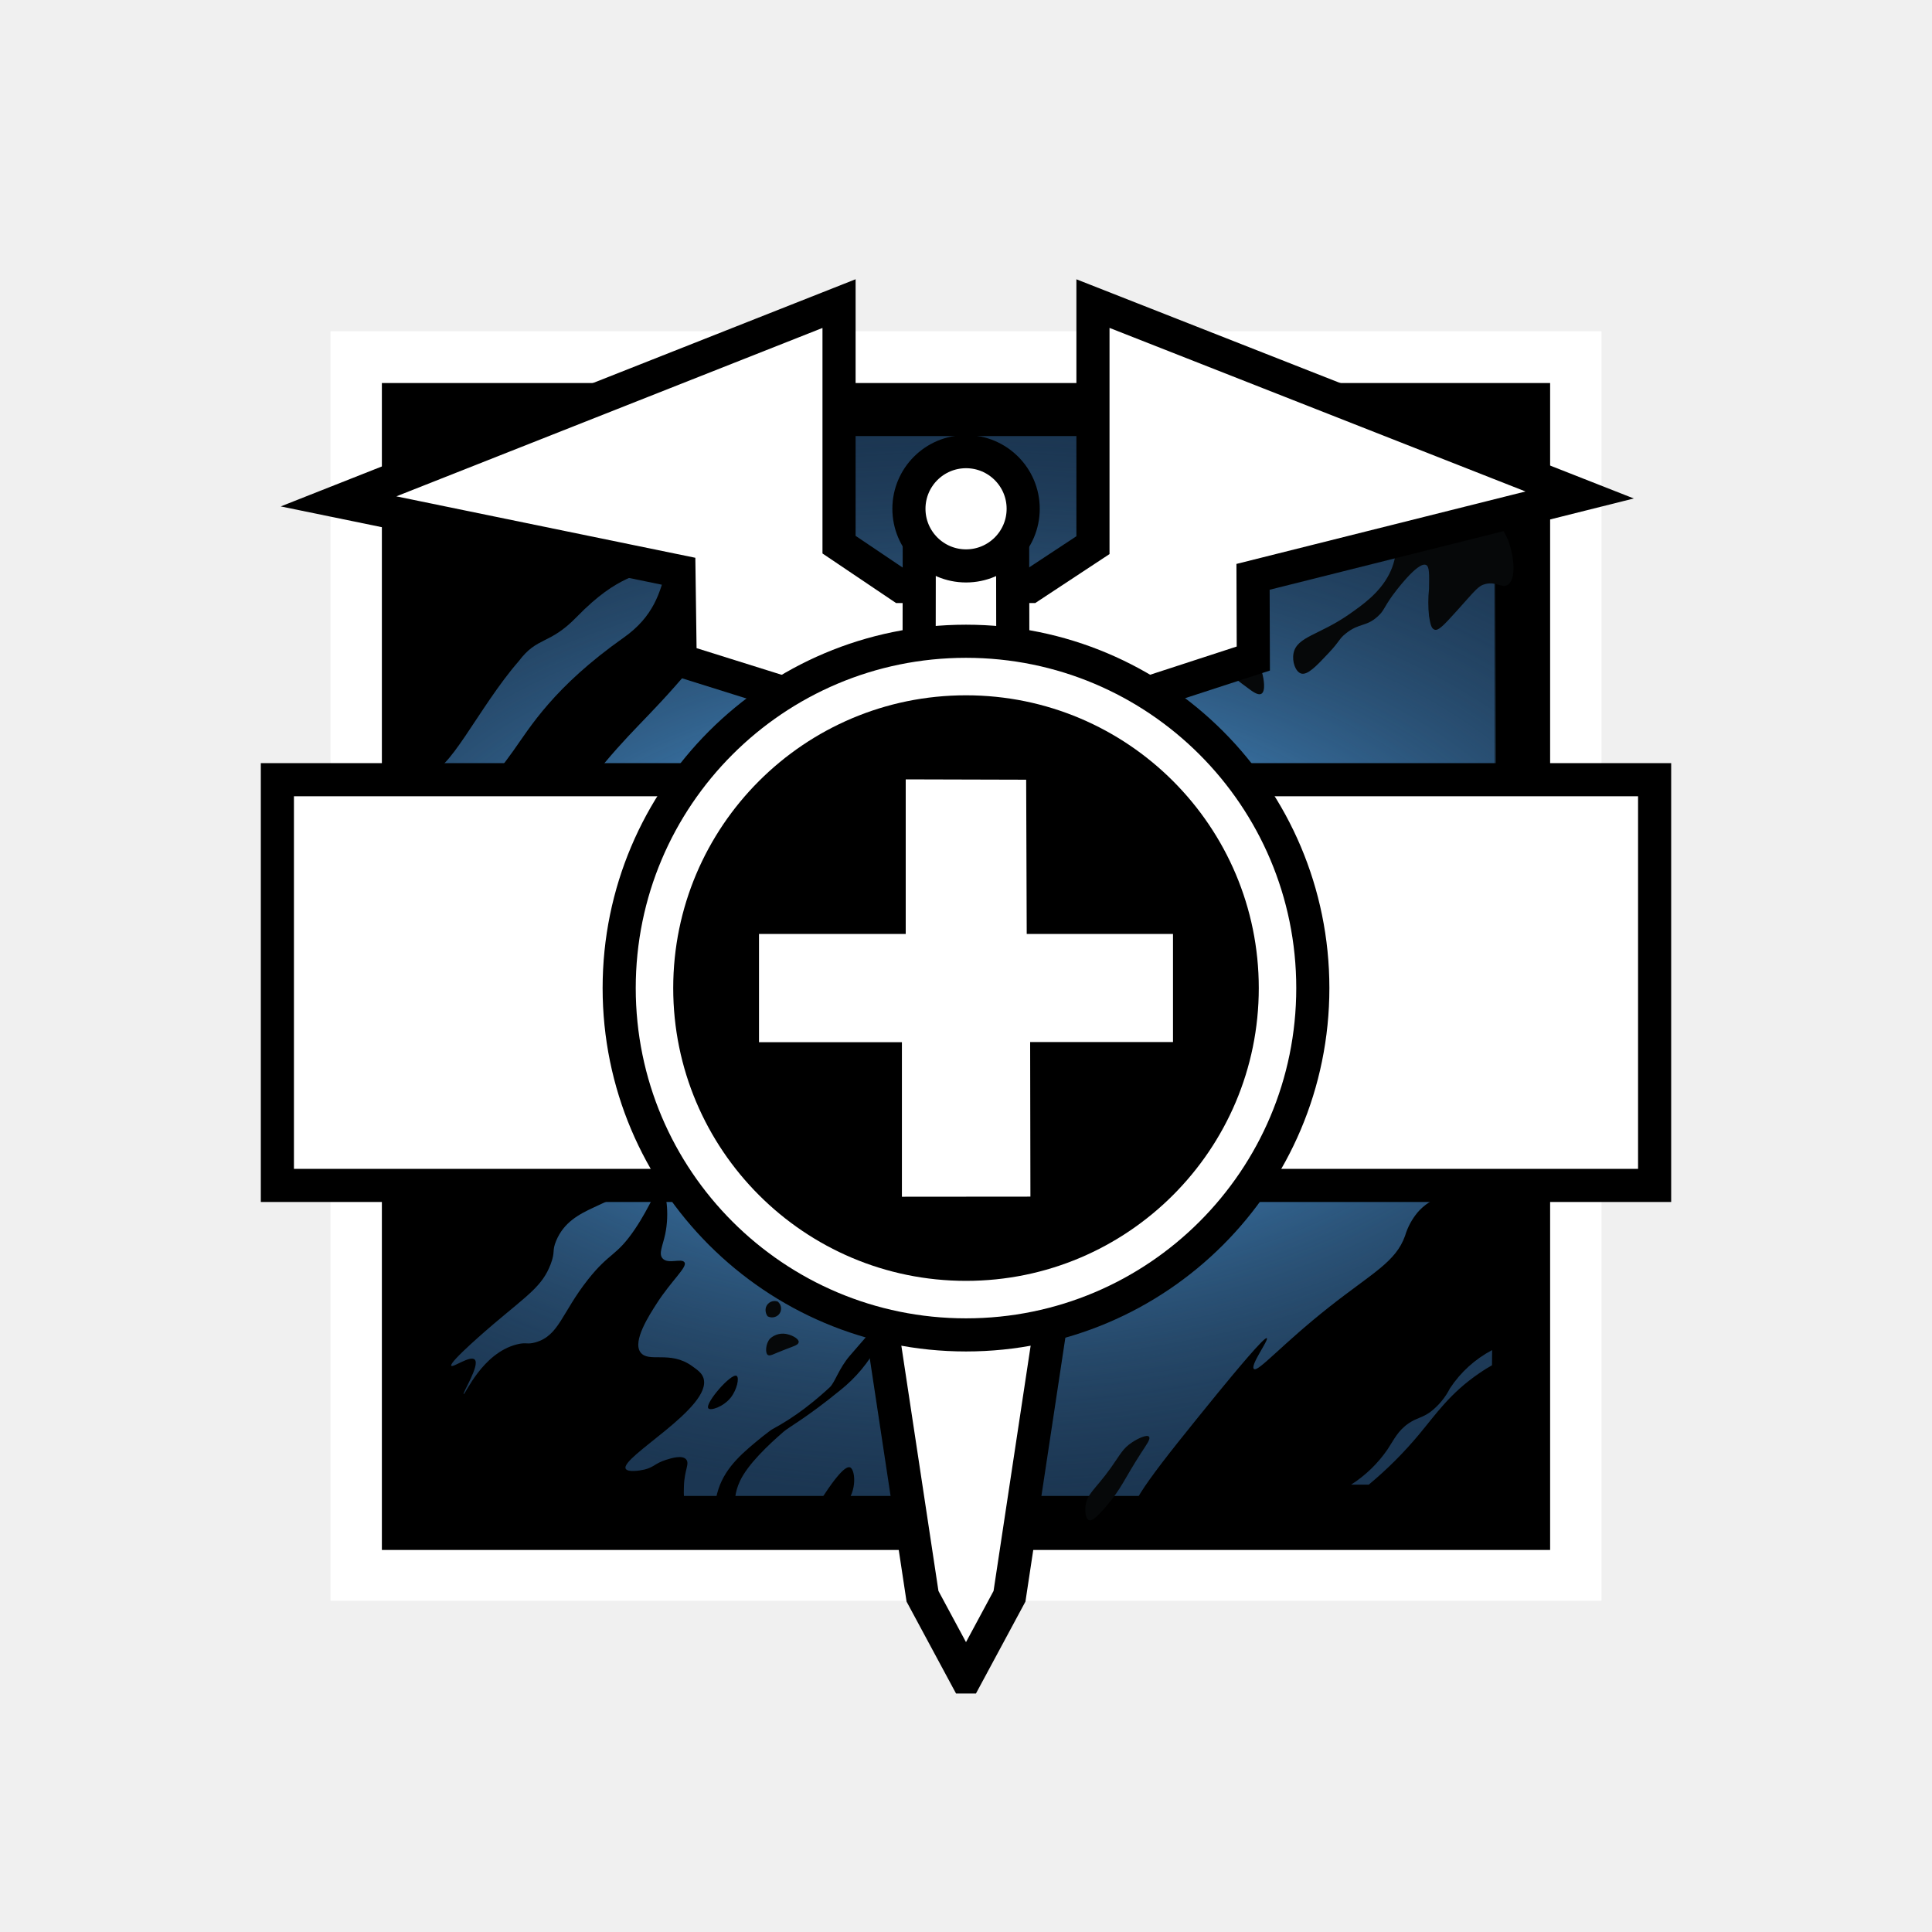
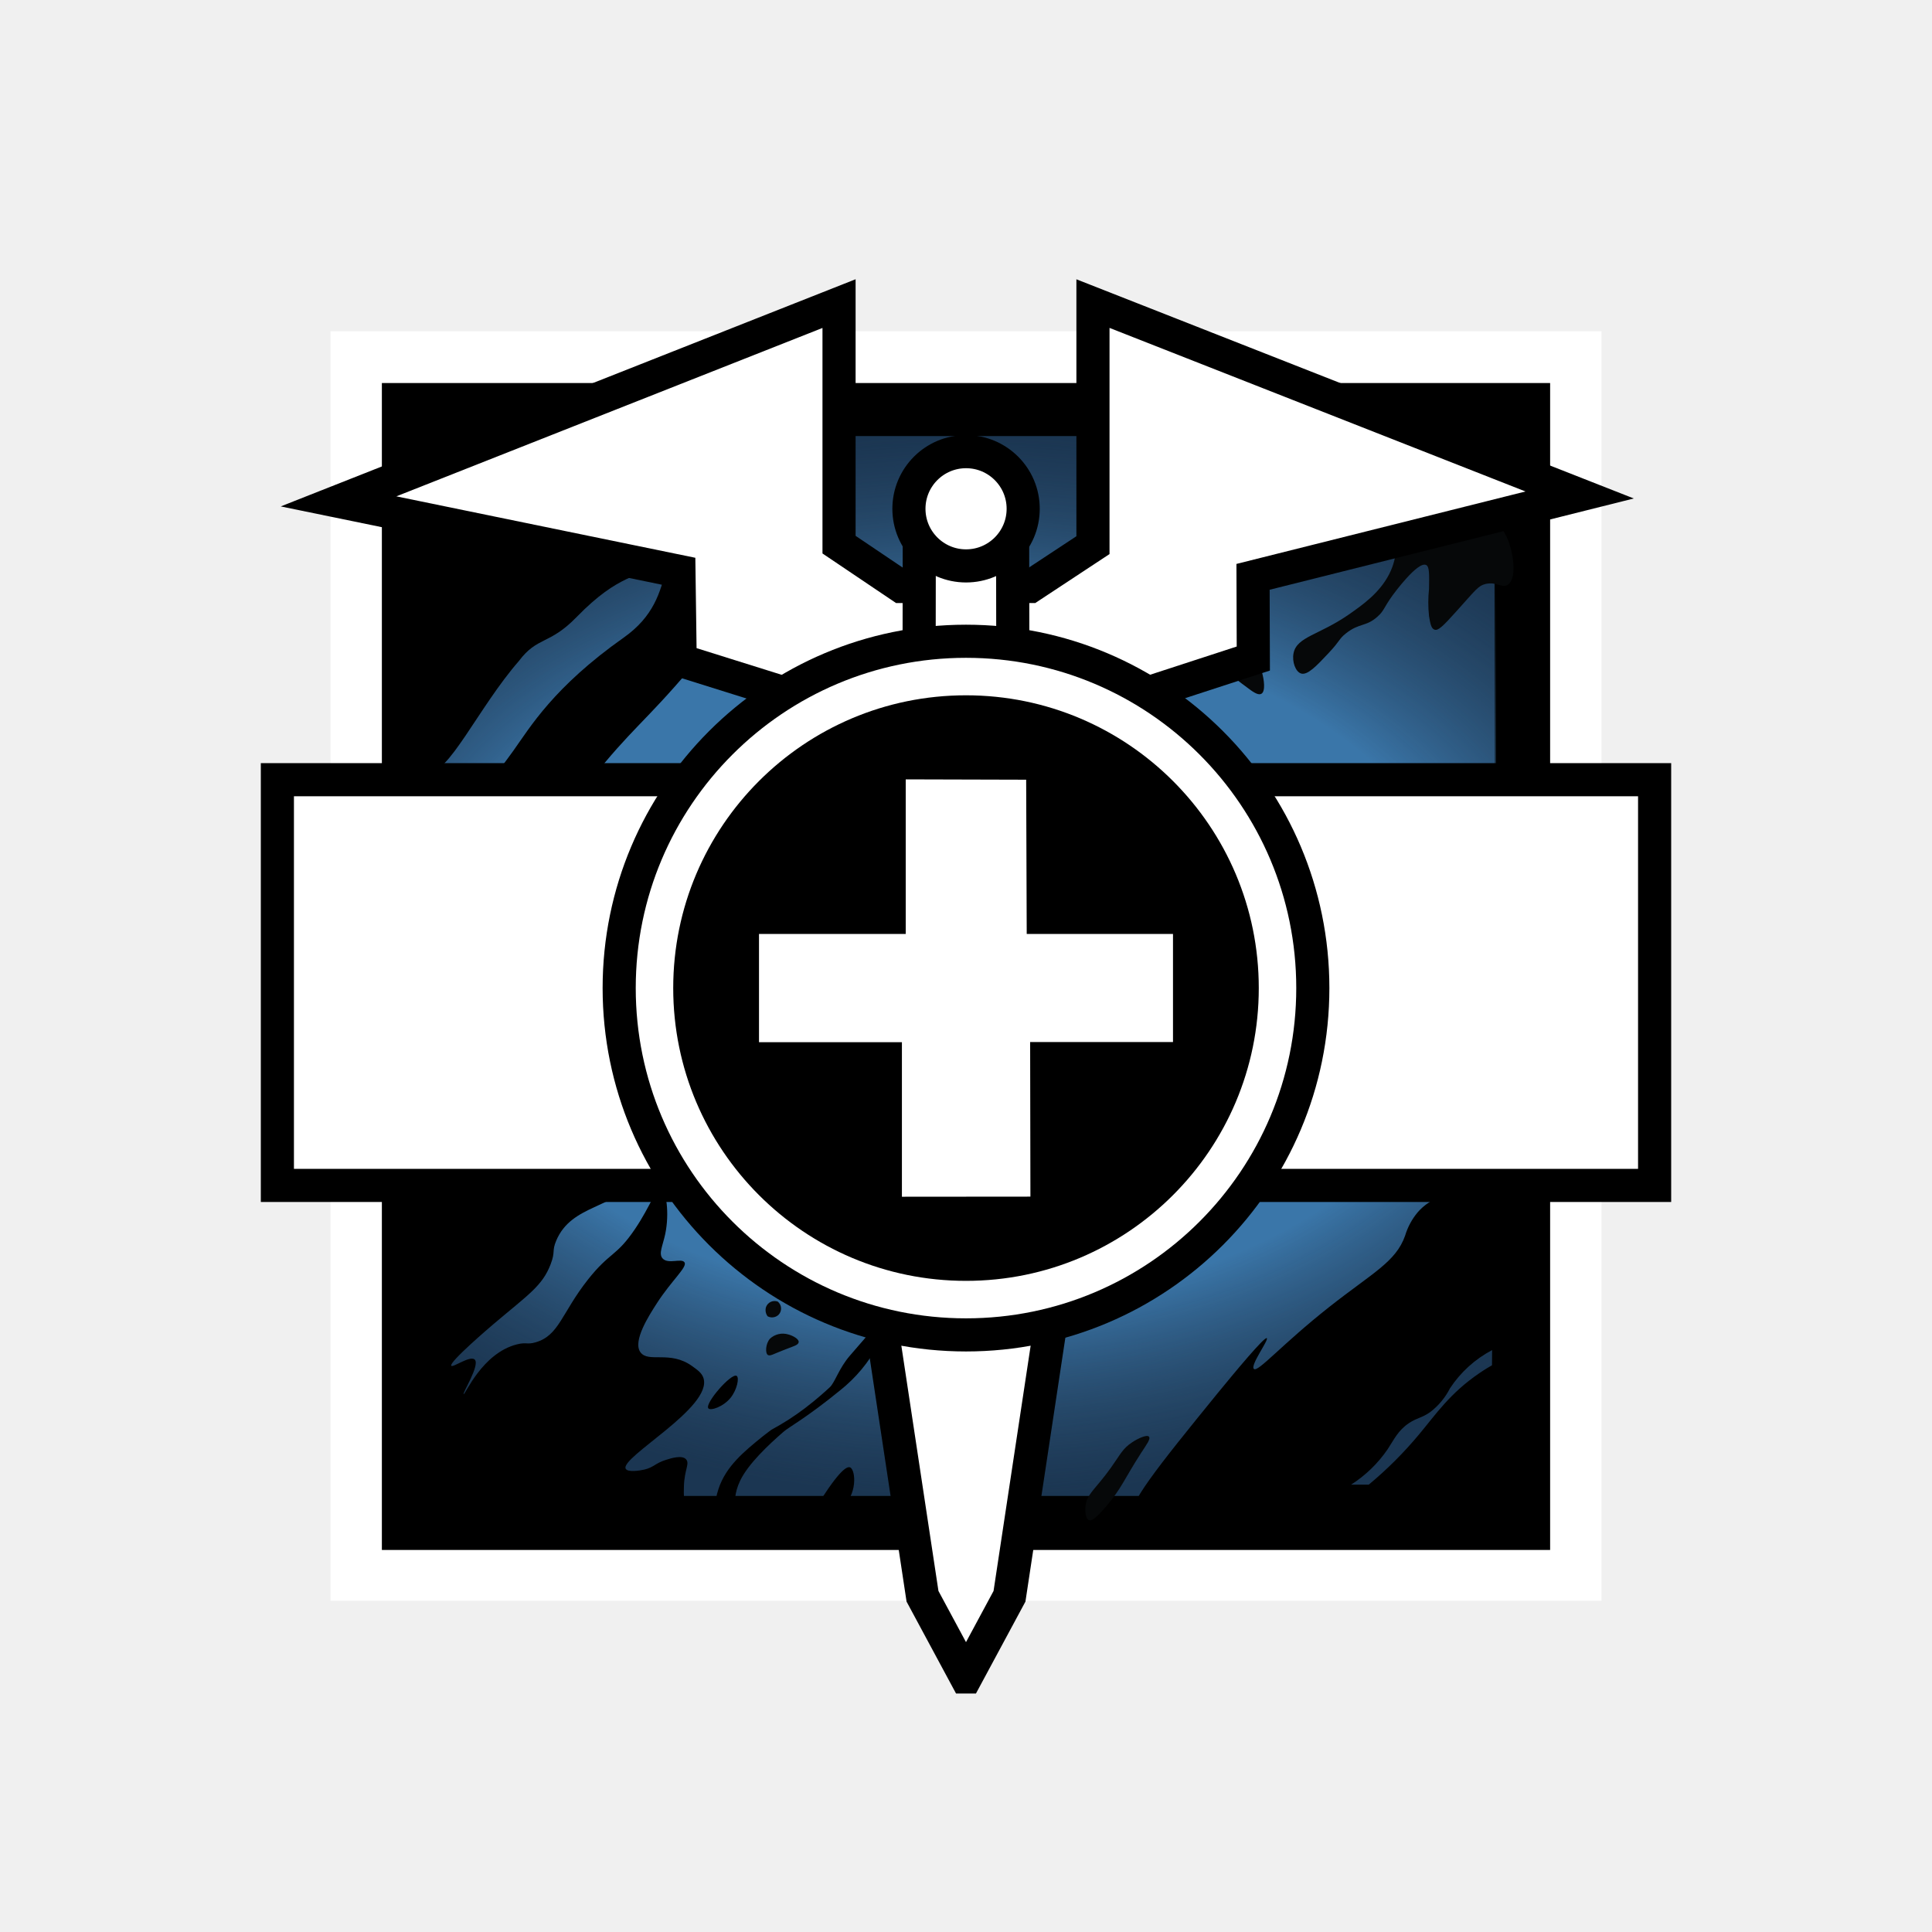
<svg xmlns="http://www.w3.org/2000/svg" viewBox="0 0 350 350">
  <defs>
-     <radialGradient id="radial-gradient" cx="175" cy="175" r="96" gradientTransform="translate(-131.25 350) rotate(-90) scale(1 1.75)" gradientUnits="userSpaceOnUse">
-       <stop offset="0.42" stop-color="#4fa0e2" />
+     <radialGradient id="radial-gradient" cx="175" cy="175" r="96" gradientTransform="translate(-87.5 350) rotate(-90) scale(1 1.5)" gradientUnits="userSpaceOnUse">
+       <stop offset="0.64" stop-color="#4fa0e2" />
      <stop offset="1" stop-color="#3a6082" stop-opacity="0" />
    </radialGradient>
  </defs>
  <g id="Doc">
    <g id="Background">
      <g id="BG_Colors" data-name="BG Colors">
        <rect x="59.87" y="60" width="230.26" height="230" style="fill:#fff" />
        <rect x="69.18" y="69.39" width="211.64" height="211.4" />
        <polygon points="247.63 79 101.87 79 78.75 88.3 78.75 271 270.75 271 270.75 89.56 247.63 79" style="fill:#1b3652" />
        <rect x="79" y="79" width="192" height="192" style="opacity:0.6;fill:url(#radial-gradient)" />
      </g>
      <g id="Splater">
        <path d="M73.25,77.75c-2.41,1.48,1.63,4.54.5,13.75C70.87,115.09,74,138,74,138s2.78,1.52,3.5,1.75c3.47,1.12,9.2-11.64,16.5-20,3.38-4.5,5.5-2.87,10.44-7.95,7.93-8.14,11.12-6.85,15.06-10.05,6.76-5.49,15.69-16.47,13-21.25-3.24-5.78-19.67.83-42.25-.75C83.3,79.26,78,74.87,73.25,77.75Z" />
        <path d="M70.75,213.5c-.38-1.69-2.75-1.65-2.93-3-.14-1.11.48-2.51,2.68-4.22,4.31-3.34,8.33-.68,18.25-1.25,13.23-.77,17.79-7.81,22.75-4.5,3.62,2.42,5.1,9.07,3,13.13-2.79,5.38-10.94,4.37-13.75,11.13-.8,1.92-.1,1.9-1,4.25-1.5,3.91-4,5.46-10.25,10.75-.55.46-8.22,7-7.75,7.63.29.4,3.42-1.92,4.25-1.12,1,1-2.27,6.09-2,6.25s3.34-7.4,9.63-9c1.76-.45,1.79.08,3.38-.37,4.28-1.23,4.69-5.26,9.5-11.37,4-5.05,5.12-4.13,8.5-9.12,2.9-4.28,3.83-7.6,4.75-7.37s1.55,4.47.75,8.25c-.46,2.15-1.22,3.52-.5,4.38,1,1.17,3.47-.1,4,.75s-2.35,3.27-5,7.38c-1.42,2.2-4.44,6.87-3,8.88s5.34-.38,9.36,2.51c1.06.76,1.78,1.28,2.07,2.18,1.7,5.32-15.21,14.4-14.08,16.44.37.66,2.52.34,3.4.13,1.68-.4,1.95-1.15,3.88-1.75,1-.32,2.9-.9,3.63-.12s-.28,1.87-.37,4.88c-.05,1.64-.07,2.7.63,3.63a3.56,3.56,0,0,0,4,1.25c1.17-.6.84-2,1.63-4.37,1.36-4.12,4.61-6.77,8.13-9.62.78-.63,1.52-1.14,1.52-1.14a46.83,46.83,0,0,0,6-3.86c2.24-1.71,3.79-3.13,4.53-3.82.9-.84,1.65-3.42,3.6-5.68,4.87-5.66,6.71-7.78,7.63-7.5,1.1.33-.12,1.46-2.5,5.5a26.26,26.26,0,0,1-6.87,8.25c-6.19,5.05-9.24,6.62-10.25,7.5-2.74,2.38-6.42,5.84-7.87,8.88-2.16,4.52.27,7.11-1.25,8.88-3.7,4.32-14.92-5.92-30.5-5.25-12.78.55-18.51,8-24,4.25-2.87-2-3.45-6.09-4.5-14.25-.93-7.28-.9-13.74-.5-28.5.27-10,.49-15.91-1.5-16.5a1.58,1.58,0,0,1-.71-.47C70.38,215.51,71,214.54,70.75,213.5Z" />
        <path d="M140.89,235.79a1.65,1.65,0,0,0-2.12,1,1.88,1.88,0,0,0,.29,1.67,1.71,1.71,0,0,0,2-.29A1.62,1.62,0,0,0,140.89,235.79Z" style="fill:#060809" />
        <path d="M67.25,166.5C66.43,160.11,79.12,155.42,93,136c3-4.2,7.25-11.5,20-20.5,5.35-3.78,6.65-8.11,7.75-12.75,1.91-8-1.89-12.4.75-15.5,3.87-4.54,18.13-2.38,21,4.25.75,1.74,1.69,6-14.25,25.75-9.51,11.77-12.42,13.43-18.75,21-19.28,23.05-19.48,40.13-29,40.5C74.57,179,68,172.6,67.25,166.5Z" />
        <path d="M253,89.33c-2.75,2.7,2.06,8-1.33,14.67-1.76,3.45-4.88,5.62-7.33,7.33-5.35,3.72-9.4,4-10,7-.31,1.54.36,3.34,1.33,3.67,1.17.4,2.79-1.32,5-3.67s1.84-2.54,3.15-3.58c2.44-1.94,3.65-1.16,5.75-3.06,1.2-1.09,1-1.43,2.69-3.81.24-.33,4.58-6.25,6.09-5.53.61.29.58,1.64.53,4.34a23.15,23.15,0,0,0,0,4.91c.22,1.3.37,2.26,1,2.47s1.41-.47,4-3.37c3.4-3.76,3.89-4.59,5.25-4.91,2-.46,3,.82,4,.16,1.58-1,1.14-4.9.31-7.44C270.83,90.28,256.73,85.66,253,89.33Z" style="fill:#060809" />
        <path d="M220.31,117.5c-.66,2.46,2.84,5,5.81,7.19,1.3,1,1.95,1.23,2.38,1,.82-.45.47-2.66.13-3.87-.91-3.23-3.88-6.91-6.31-6.31A2.92,2.92,0,0,0,220.31,117.5Z" style="fill:#060809" />
        <path d="M139.5,242.5a3.43,3.43,0,0,1,3.31-.75c.86.22,1.94.84,1.88,1.38s-.84.72-2.37,1.31c-2.38.91-2.81,1.31-3.25,1S138.66,243.44,139.5,242.5Z" style="fill:#060809" />
        <path d="M196.63,273.13c.13-2.46,1.73-3.18,4.63-7.25,1.67-2.34,2.11-3.48,3.88-4.62,1-.67,2.64-1.42,3-1s-.43,1.42-1.37,2.88c-3.23,5-3.48,6.34-6.37,9.75-2,2.31-2.69,2.68-3.12,2.5C196.55,275.09,196.61,273.46,196.63,273.13Z" style="fill:#060809" />
        <path d="M133.44,249.25c.53.3.1,2.47-1.06,3.94-1.35,1.69-3.68,2.43-4.06,1.94C127.64,254.25,132.46,248.7,133.44,249.25Z" />
        <path d="M154,265.83c1.05.44,1.37,5.14-1.58,7.25a5.93,5.93,0,0,1-5,.67C151.66,266.82,153.31,265.55,154,265.83Z" />
        <path d="M276.29,214.57c-3.35-2.26-7.61-.73-13.29,1.3-3.48,1.25-5.08,2.48-6.19,3.77a11.89,11.89,0,0,0-2.26,4.21c-1.67,4.76-5.91,6.74-13.72,12.9-8.65,6.83-12.93,11.89-13.67,11.25s2.74-5.28,2.33-5.58-5.65,6-8.82,9.87c-11.14,13.7-16.69,20.6-15.51,22.63.63,1.09,2.55,2.17,8.83,1.21l65.58,1L280,221.5C279.33,216.77,276.92,215,276.29,214.57Zm-6,32.76c-.55.31-1.37.8-2.33,1.46-5.3,3.61-7.89,7.49-10.83,11a70.19,70.19,0,0,1-9.17,9.17h-3.2a23,23,0,0,0,6.62-6.41c1.19-1.79,1.84-3.37,3.88-4.75,1.53-1,2.29-.9,3.85-2a12.56,12.56,0,0,0,3.57-4.3,20.72,20.72,0,0,1,7.63-6.92Z" />
      </g>
    </g>
    <g id="Symbol">
      <rect x="50.25" y="141.25" width="249.5" height="73.5" style="fill:#fff;stroke:#000;stroke-miterlimit:10;stroke-width:6px" />
      <path d="M175,125.75h32.25l19.8-6.45L227,104.5l59.17-14.83L198,55V98.76l-11.36,7.49H163.25L152,98.67V55L61.33,90.83,123,103.5l.22,16.13,19.53,6.12Z" style="fill:#fff;stroke:#000;stroke-miterlimit:10;stroke-width:6px" />
      <polygon points="175.01 303.8 182.88 289.18 191.01 235.43 183.53 150.21 183.44 92.94 175 92.94 174.98 92.94 166.54 92.94 166.47 150.21 158.99 235.43 167.12 289.18 174.99 303.8 175.01 303.8" style="fill:#fff;stroke:#000;stroke-miterlimit:10;stroke-width:6px" />
      <circle cx="175.01" cy="92.17" r="10.35" style="fill:#fff;stroke:#000;stroke-miterlimit:10;stroke-width:6px" />
      <circle cx="175" cy="179" r="62.83" style="fill:#fff;stroke:#000;stroke-miterlimit:10;stroke-width:6px" />
      <circle cx="175" cy="179" r="53.04" />
      <path d="M186.67,216.78l-.05-28H212.5V169.19H186l-.1-27.94-21.82-.06,0,28H137.5V188.8h25.89v28Z" style="fill:#fff" />
    </g>
  </g>
</svg>
